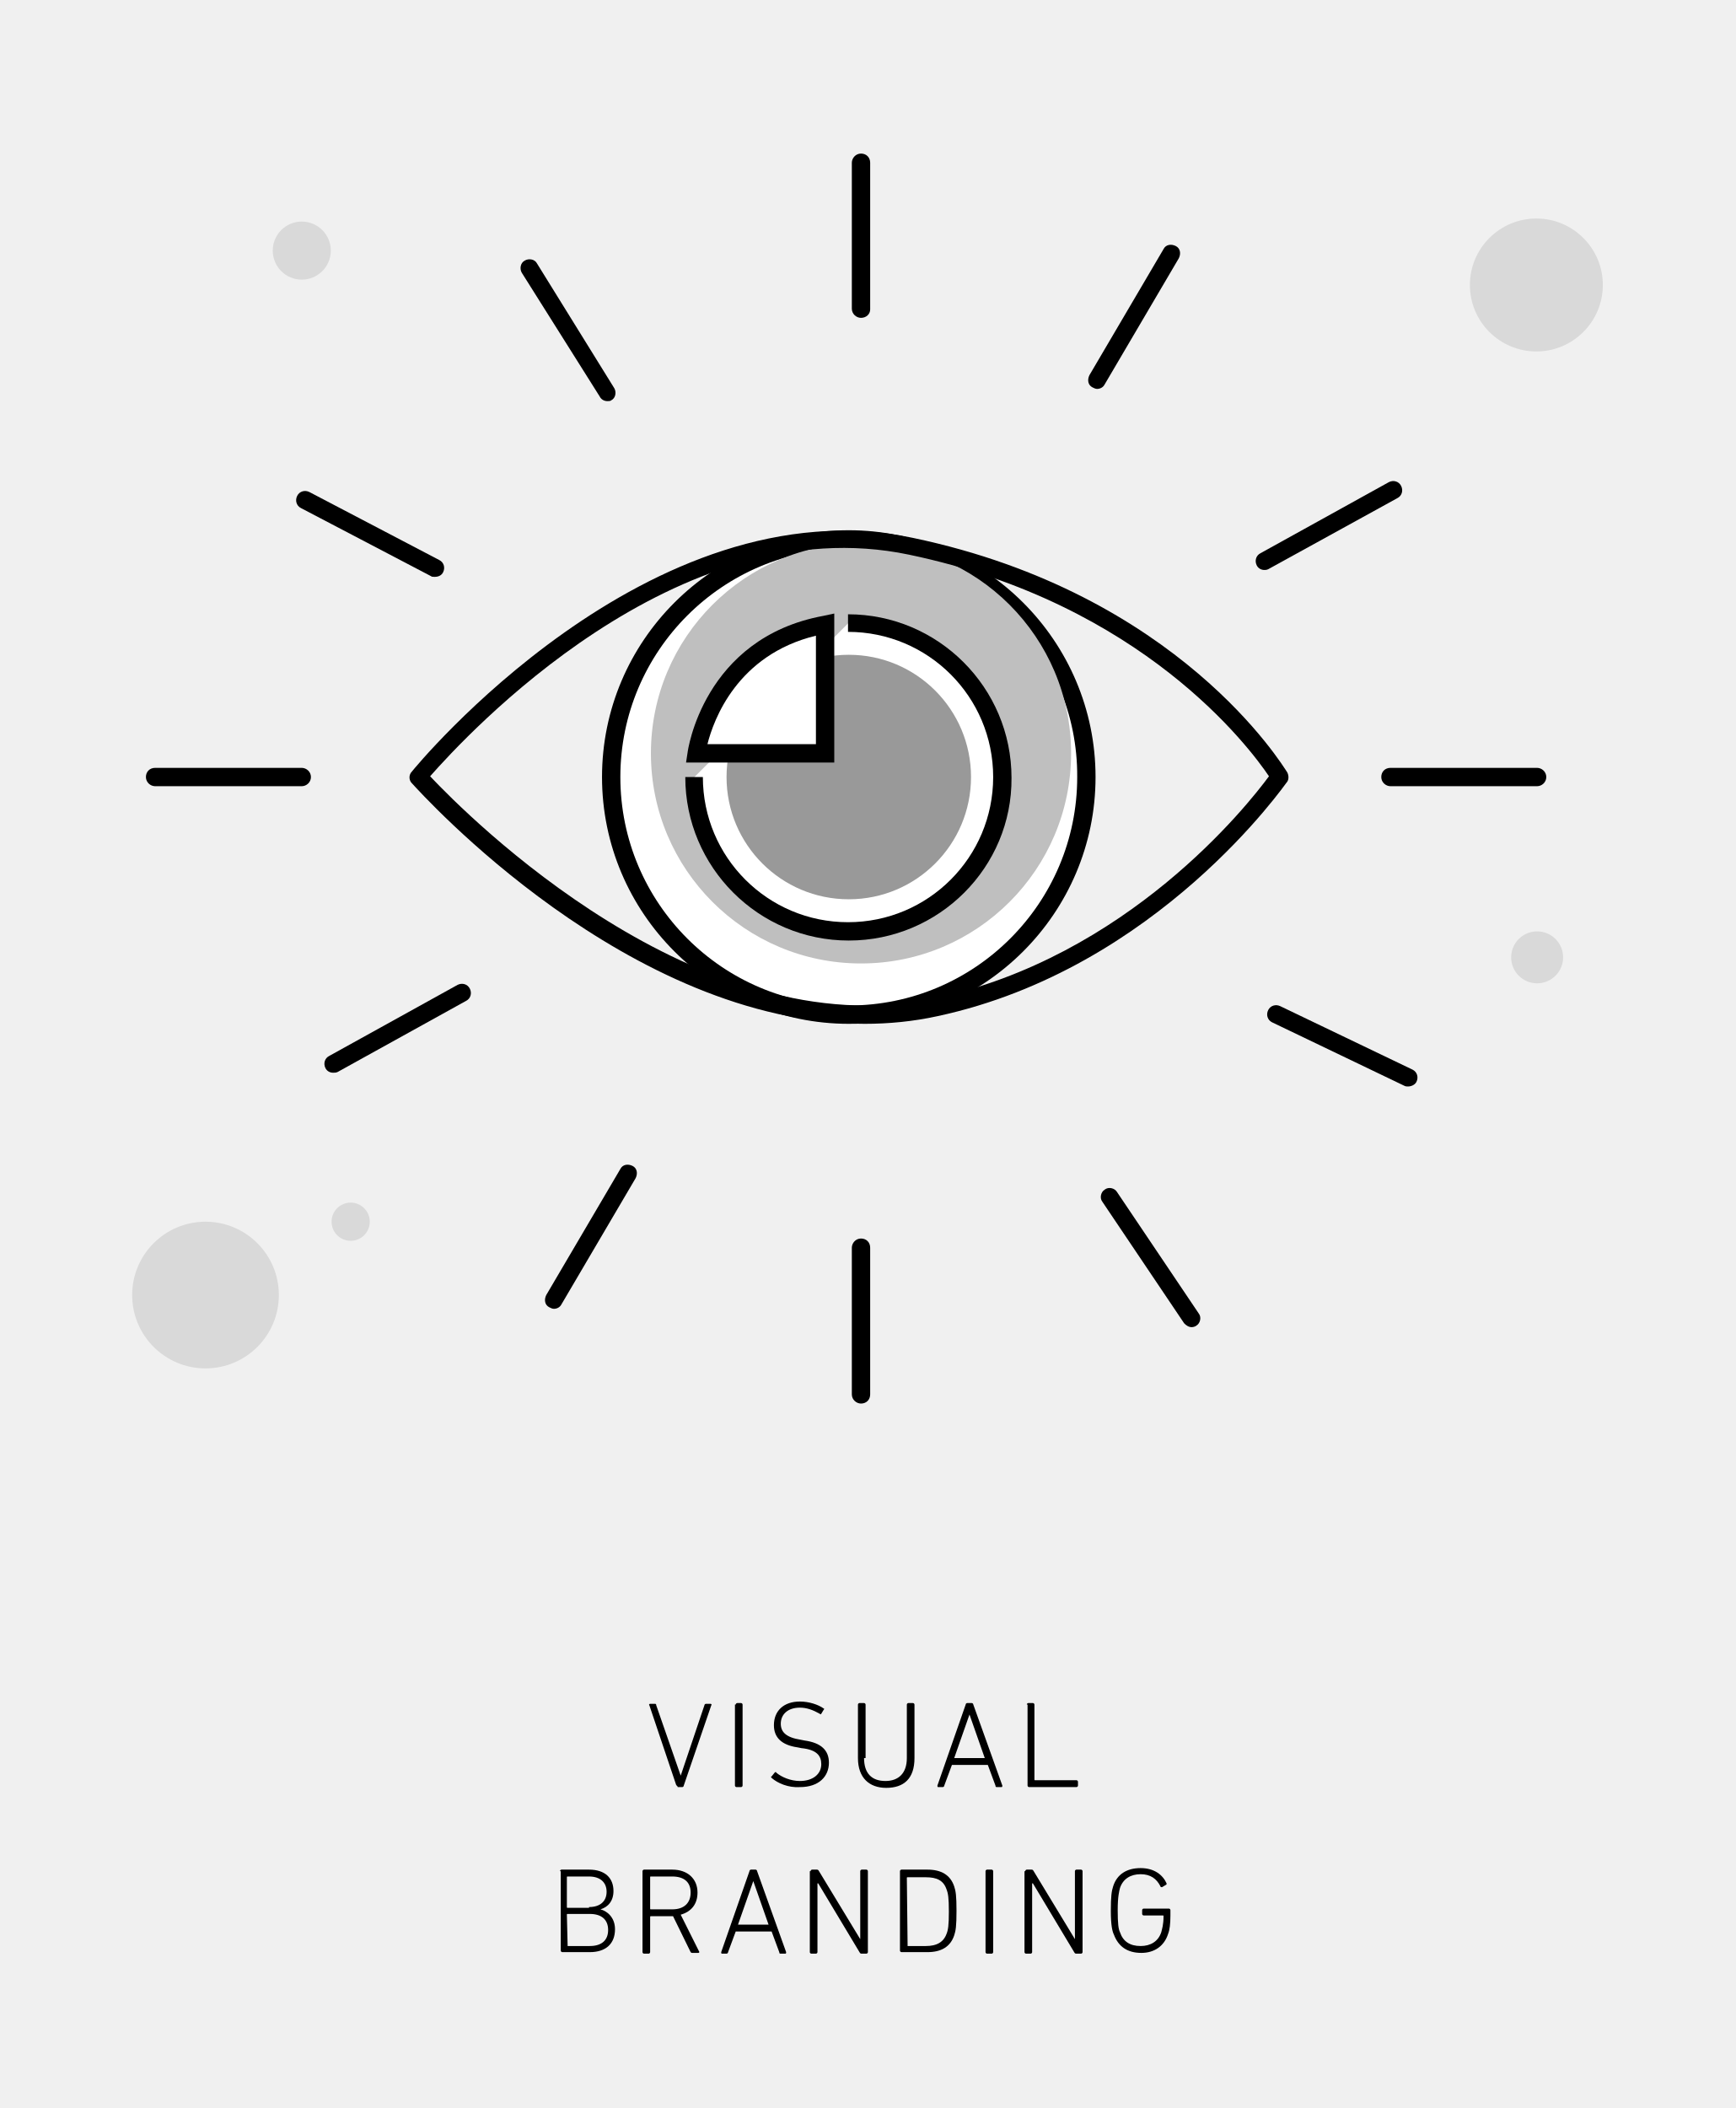
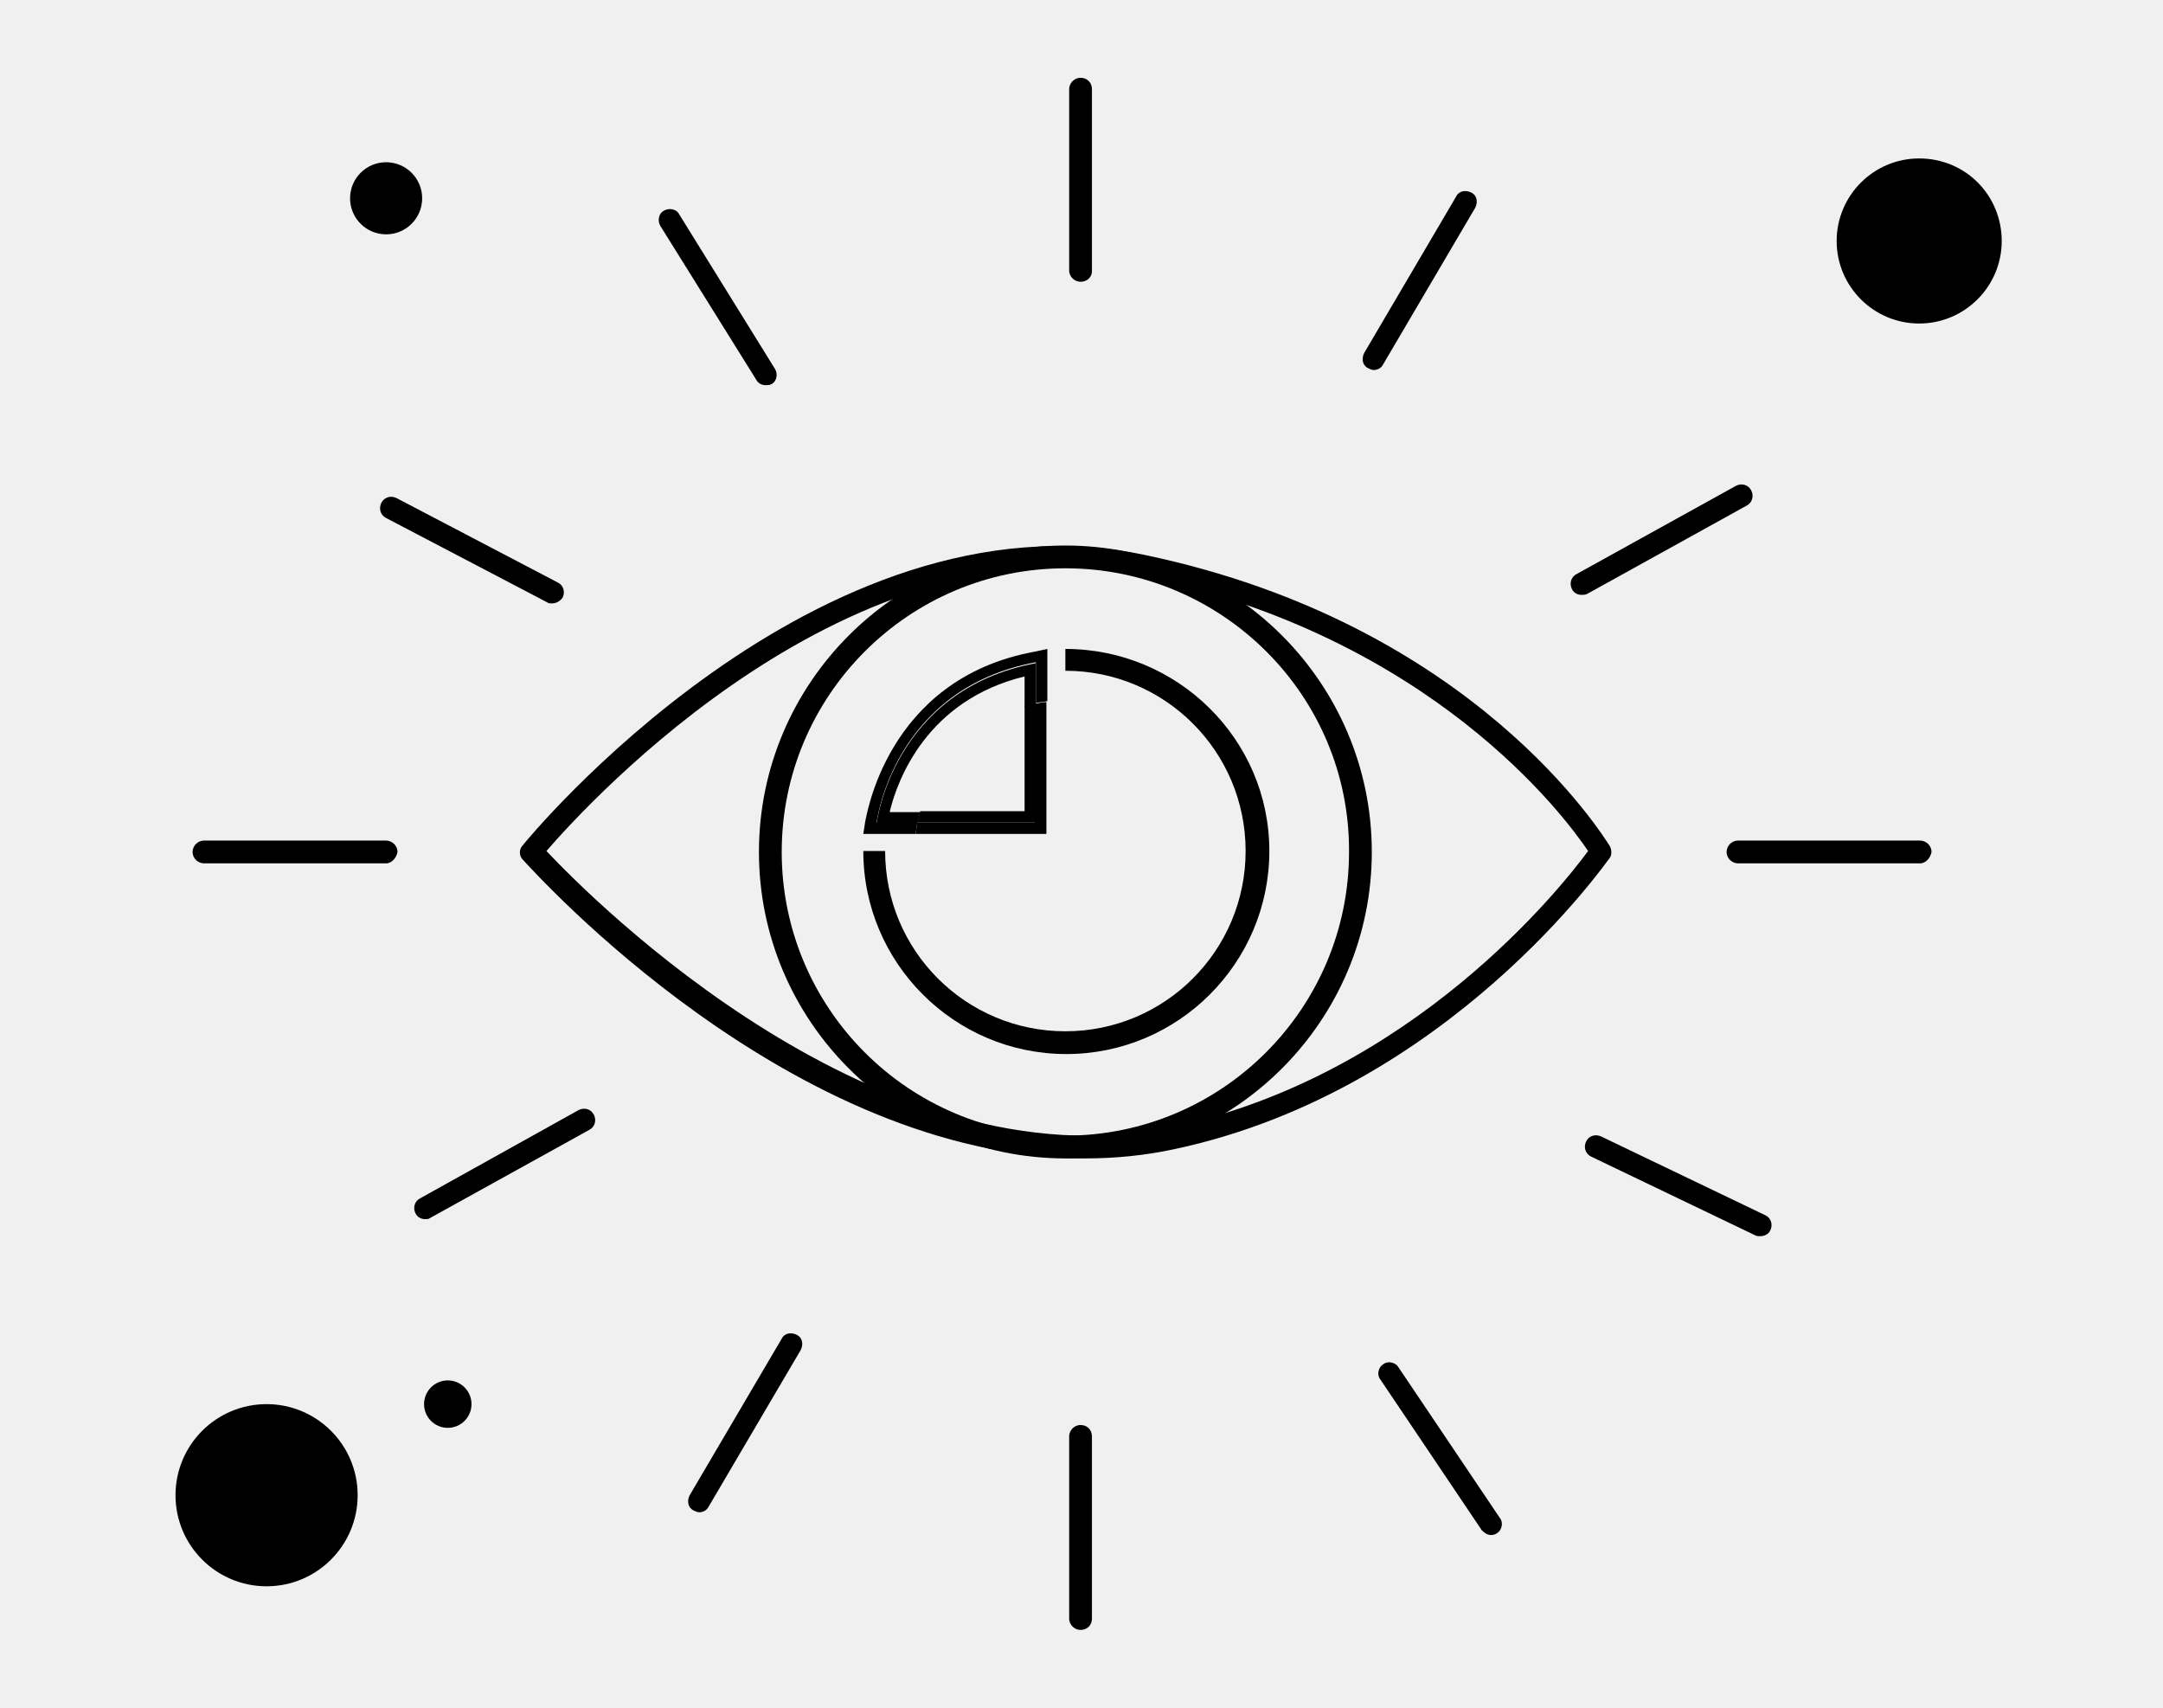
- <svg xmlns="http://www.w3.org/2000/svg" version="1.1" id="Layer_1" x="0px" y="0px" viewBox="0 0 227.2 275.9" style="enable-background:new 0 0 227.2 275.9;" xml:space="preserve">
+ <svg xmlns="http://www.w3.org/2000/svg" version="1.1" id="Layer_1" x="0px" y="0px" viewBox="0 0 228 180" style="enable-background:new 0 0 228 180;" xml:space="preserve">
  <style type="text/css">
	.st0{fill:none;stroke:#000000;stroke-width:1.039;stroke-miterlimit:10;}
	.st1{fill:none;stroke:#000000;stroke-miterlimit:10;}
- 	.st2{fill:none;stroke:#000000;stroke-width:0.364;stroke-miterlimit:10;}
- 	.st3{fill:#FFFFFF;}
- 	.st4{fill:#ECF8FE;}
- 	.st5{fill:#27BDBE;}
- 	.st6{fill:#FFE06A;}
- 	.st7{fill:#D9D9D9;}
- 	.st8{fill:#999999;}
- 	.st9{fill:#BFBFBF;}
- 	.st10{fill:#FFFFFF;stroke:#000000;stroke-width:1.587;stroke-miterlimit:10;}
- 	.st11{fill:none;stroke:#000000;stroke-width:1.587;stroke-linecap:round;stroke-linejoin:round;stroke-miterlimit:10;}
- 	.st12{fill:none;stroke:#000000;stroke-width:0.832;stroke-linecap:round;stroke-linejoin:round;stroke-miterlimit:10;}
- 	.st13{fill:#CFCDCD;}
- 	.st14{fill:#C9E9E6;}
- 	.st15{fill:none;stroke:#000000;stroke-width:0.889;stroke-miterlimit:10;}
- 	.st16{fill:none;stroke:#FFFFFF;stroke-miterlimit:10;}
+ 	.st2{fill:#F58220;}
+ 	.st3{fill:none;stroke:#F58220;stroke-miterlimit:10;}
+ 	.st4{fill:none;stroke:#000000;stroke-width:0.364;stroke-miterlimit:10;}
+ 	.st5{fill:#FFFFFF;}
+ 	.st6{fill:#ECF8FE;}
+ 	.st7{fill:#27BDBE;}
+ 	.st8{fill:#FFE06A;}
+ 	.st9{fill:#D9D9D9;}
+ 	.st10{fill:#999999;}
+ 	.st11{fill:#BFBFBF;}
+ 	.st12{fill:#FFFFFF;stroke:#000000;stroke-width:1.587;stroke-miterlimit:10;}
+ 	.st13{fill:none;stroke:#000000;stroke-width:1.587;stroke-linecap:round;stroke-linejoin:round;stroke-miterlimit:10;}
+ 	.st14{fill:none;stroke:#000000;stroke-width:0.832;stroke-linecap:round;stroke-linejoin:round;stroke-miterlimit:10;}
+ 	.st15{fill:#CFCDCD;}
+ 	.st16{fill:#C9E9E6;}
+ 	.st17{fill:none;stroke:#000000;stroke-width:0.889;stroke-miterlimit:10;}
+ 	.st18{fill:none;stroke:#FFFFFF;stroke-miterlimit:10;}
+ 	.st19{fill:none;stroke:#000000;stroke-width:1.587;stroke-miterlimit:10;}
+ 	.st20{fill:none;stroke:#000000;stroke-width:1.942;stroke-linecap:round;stroke-linejoin:round;stroke-miterlimit:10;}
+ 	.st21{fill:#EEE809;}
+ 	.st22{fill:#94D9F8;}
+ 	.st23{fill:#211E1F;}
+ 	.st24{fill:#231F20;}
+ 	.st25{fill:#F7941F;}
+ 	.st26{fill:#47B77B;}
+ 	.st27{fill:#221F1F;}
+ 	.st28{fill:#F5EB0E;}
+ 	.st29{fill:#EBE70E;}
+ 	.st30{fill:#4BC3C9;}
+ 	.st31{fill:#DD1D4F;}
+ 	.st32{fill:none;stroke:#231F20;stroke-width:0.963;stroke-linecap:round;stroke-linejoin:round;stroke-miterlimit:10;}
+ 	.st33{fill:none;stroke:#000000;stroke-width:2;stroke-miterlimit:10;}
+ 	.st34{fill:#E5EFF5;}
</style>
+   <circle cx="47.2" cy="148" r="2.5" />
  <g>
-     <g>
-       <g>
-         <path d="M88.7,233.8c-0.1,0-0.1-0.1-0.2-0.2L85,223.2c-0.1-0.1,0-0.2,0.1-0.2h0.6c0.1,0,0.2,0,0.2,0.2l3.2,9.2h0l3.1-9.2     c0-0.1,0.1-0.2,0.2-0.2h0.6c0.1,0,0.2,0.1,0.1,0.2l-3.6,10.5c0,0.1-0.1,0.2-0.2,0.2H88.7z" />
-         <path d="M96.3,223.1c0-0.1,0.1-0.2,0.2-0.2H97c0.1,0,0.2,0.1,0.2,0.2v10.6c0,0.1-0.1,0.2-0.2,0.2h-0.6c-0.1,0-0.2-0.1-0.2-0.2     V223.1z" />
-         <path d="M101,232.7c-0.1-0.1-0.1-0.2,0-0.2l0.4-0.5c0.1-0.1,0.2-0.1,0.2,0c0.7,0.6,1.9,1.1,3.1,1.1c1.7,0,2.8-0.9,2.8-2.2     c0-1.1-0.6-1.9-2.6-2.1l-0.5-0.1c-2.1-0.3-3.1-1.3-3.1-2.9c0-1.9,1.3-3.1,3.4-3.1c1.2,0,2.4,0.4,3.1,0.9c0.1,0,0.1,0.1,0,0.2     l-0.3,0.5c-0.1,0.1-0.1,0.1-0.2,0c-0.9-0.5-1.7-0.8-2.6-0.8c-1.6,0-2.5,0.9-2.5,2.1c0,1.1,0.7,1.8,2.6,2.1l0.5,0.1     c2.2,0.3,3.2,1.3,3.2,2.9c0,1.8-1.3,3.2-3.8,3.2C103.2,234,101.8,233.4,101,232.7z" />
-         <path d="M113.1,230.1c0,2,1,3,2.8,3c1.7,0,2.8-1,2.8-3v-7c0-0.1,0.1-0.2,0.2-0.2h0.6c0.1,0,0.2,0.1,0.2,0.2v7     c0,2.7-1.4,3.9-3.7,3.9c-2.2,0-3.7-1.3-3.7-3.9v-7c0-0.1,0.1-0.2,0.2-0.2h0.6c0.1,0,0.2,0.1,0.2,0.2V230.1z" />
-         <path d="M126.4,223.1c0-0.1,0.1-0.2,0.2-0.2h0.6c0.1,0,0.2,0.1,0.2,0.2l3.8,10.6c0,0.1,0,0.2-0.1,0.2h-0.6c-0.1,0-0.2,0-0.2-0.2     l-1-2.7h-4.7l-1,2.7c0,0.1-0.1,0.2-0.2,0.2h-0.6c-0.1,0-0.1-0.1-0.1-0.2L126.4,223.1z M128.9,230.1l-2-5.7h0l-2,5.7H128.9z" />
-         <path d="M134.4,223.1c0-0.1,0.1-0.2,0.2-0.2h0.6c0.1,0,0.2,0.1,0.2,0.2v9.8c0,0.1,0,0.1,0.1,0.1h5.4c0.1,0,0.2,0.1,0.2,0.2v0.5     c0,0.1-0.1,0.2-0.2,0.2h-6.2c-0.1,0-0.2-0.1-0.2-0.2V223.1z" />
-         <path d="M73.3,244.9c0-0.1,0.1-0.2,0.2-0.2h3.6c2.1,0,3.2,1.1,3.2,2.8c0,1.3-0.7,2.1-1.7,2.4v0c0.8,0.2,1.9,1,1.9,2.6     c0,1.9-1.2,3-3.3,3h-3.6c-0.1,0-0.2-0.1-0.2-0.2V244.9z M77.1,249.6c1.5,0,2.3-0.8,2.3-2c0-1.2-0.8-2-2.3-2h-2.8     c-0.1,0-0.1,0-0.1,0.1v3.9c0,0.1,0,0.1,0.1,0.1H77.1z M74.3,254.7h2.9c1.6,0,2.4-0.8,2.4-2.1c0-1.3-0.8-2.1-2.4-2.1h-2.9     c-0.1,0-0.1,0-0.1,0.1L74.3,254.7C74.2,254.7,74.2,254.7,74.3,254.7z" />
-         <path d="M90.6,255.6c-0.1,0-0.1,0-0.2-0.1l-2.3-4.7H88h-2.8c-0.1,0-0.1,0-0.1,0.1v4.6c0,0.1-0.1,0.2-0.2,0.2h-0.6     c-0.1,0-0.2-0.1-0.2-0.2v-10.6c0-0.1,0.1-0.2,0.2-0.2H88c2,0,3.3,1.2,3.3,3c0,1.5-0.8,2.5-2.2,2.9l2.4,4.8c0.1,0.1,0,0.2-0.1,0.2     H90.6z M90.4,247.7c0-1.4-0.9-2.1-2.4-2.1h-2.8c-0.1,0-0.1,0-0.1,0.1v4.1c0,0.1,0,0.1,0.1,0.1H88     C89.5,249.9,90.4,249.1,90.4,247.7z" />
-         <path d="M98.1,244.9c0-0.1,0.1-0.2,0.2-0.2h0.6c0.1,0,0.2,0.1,0.2,0.2l3.8,10.6c0,0.1,0,0.2-0.1,0.2h-0.6c-0.1,0-0.2,0-0.2-0.2     l-1-2.7h-4.7l-1,2.7c0,0.1-0.1,0.2-0.2,0.2h-0.6c-0.1,0-0.1-0.1-0.1-0.2L98.1,244.9z M100.6,251.9l-2-5.7h0l-2,5.7H100.6z" />
-         <path d="M106.1,244.9c0-0.1,0.1-0.2,0.2-0.2h0.6c0.1,0,0.2,0,0.3,0.2l5.4,8.9h0v-8.9c0-0.1,0.1-0.2,0.2-0.2h0.6     c0.1,0,0.2,0.1,0.2,0.2v10.6c0,0.1-0.1,0.2-0.2,0.2h-0.6c-0.1,0-0.2,0-0.3-0.2l-5.4-9H107v9c0,0.1-0.1,0.2-0.2,0.2h-0.6     c-0.1,0-0.2-0.1-0.2-0.2V244.9z" />
-         <path d="M117.8,244.9c0-0.1,0.1-0.2,0.2-0.2h3.4c1.8,0,3,0.7,3.5,2.2c0.2,0.6,0.3,1.2,0.3,3.2c0,2-0.1,2.6-0.3,3.2     c-0.5,1.5-1.7,2.2-3.5,2.2H118c-0.1,0-0.2-0.1-0.2-0.2V244.9z M118.8,254.7h2.4c1.4,0,2.3-0.5,2.7-1.6c0.2-0.5,0.3-1.1,0.3-2.9     c0-1.8-0.1-2.4-0.3-2.9c-0.4-1.2-1.3-1.6-2.7-1.6h-2.4c-0.1,0-0.1,0-0.1,0.1L118.8,254.7C118.7,254.7,118.7,254.7,118.8,254.7z" />
-         <path d="M129,244.9c0-0.1,0.1-0.2,0.2-0.2h0.6c0.1,0,0.2,0.1,0.2,0.2v10.6c0,0.1-0.1,0.2-0.2,0.2h-0.6c-0.1,0-0.2-0.1-0.2-0.2     V244.9z" />
-         <path d="M134.2,244.9c0-0.1,0.1-0.2,0.2-0.2h0.6c0.1,0,0.2,0,0.3,0.2l5.4,8.9h0v-8.9c0-0.1,0.1-0.2,0.2-0.2h0.6     c0.1,0,0.2,0.1,0.2,0.2v10.6c0,0.1-0.1,0.2-0.2,0.2h-0.6c-0.1,0-0.2,0-0.3-0.2l-5.4-9h-0.1v9c0,0.1-0.1,0.2-0.2,0.2h-0.6     c-0.1,0-0.2-0.1-0.2-0.2V244.9z" />
-         <path d="M145.4,250.1c0-1.9,0.1-2.6,0.3-3.2c0.5-1.6,1.8-2.4,3.6-2.4c1.8,0,2.9,0.9,3.4,2c0,0.1,0,0.2-0.1,0.2l-0.5,0.3     c-0.1,0-0.2,0-0.2-0.1c-0.5-1-1.3-1.6-2.6-1.6c-1.3,0-2.3,0.6-2.7,1.8c-0.1,0.4-0.3,1.1-0.3,2.9c0,1.8,0.1,2.5,0.3,2.9     c0.4,1.2,1.3,1.8,2.7,1.8c1.3,0,2.3-0.6,2.7-1.8c0.1-0.4,0.3-1,0.3-2.1c0-0.1,0-0.1-0.1-0.1h-2.5c-0.1,0-0.2-0.1-0.2-0.2v-0.5     c0-0.1,0.1-0.2,0.2-0.2h3.3c0.1,0,0.2,0.1,0.2,0.2v0.7c0,1.1-0.1,1.9-0.3,2.4c-0.5,1.6-1.8,2.5-3.5,2.5c-1.8,0-3-0.8-3.6-2.4     C145.6,252.8,145.4,252,145.4,250.1z" />
-       </g>
-     </g>
-     <circle class="st7" cx="45.9" cy="159.9" r="2.5" />
-     <g>
-       <g>
-         <circle class="st7" cx="26.9" cy="169.5" r="9.6" />
-       </g>
-     </g>
-     <g>
-       <circle class="st7" cx="39.5" cy="32.8" r="3.8" />
-     </g>
-     <g>
-       <circle class="st7" cx="201.2" cy="125.3" r="3.4" />
-     </g>
-     <g>
-       <path class="st7" d="M209.8,37.3c0,4.8-3.9,8.7-8.7,8.7c-4.8,0-8.7-3.9-8.7-8.7c0-4.8,3.9-8.7,8.7-8.7    C205.9,28.6,209.8,32.5,209.8,37.3z" />
-     </g>
-     <g>
-       <circle class="st3" cx="111.1" cy="101.7" r="31.1" />
-       <path d="M111.1,134c-17.8,0-32.3-14.5-32.3-32.3s14.5-32.3,32.3-32.3s32.3,14.5,32.3,32.3S128.9,134,111.1,134z M111.1,71.8    c-16.5,0-29.9,13.4-29.9,29.9c0,16.5,13.4,29.9,29.9,29.9c16.5,0,29.9-13.4,29.9-29.9C141.1,85.2,127.6,71.8,111.1,71.8z" />
-     </g>
-     <circle class="st9" cx="112.7" cy="98.6" r="27.5" />
-     <path d="M113.2,134c-31,0-58-30.1-59.3-31.5c-0.4-0.4-0.4-1.1,0-1.5c0.3-0.4,31-37.9,65.6-30.6c34.8,7.3,48.4,29.8,49,30.7   c0.2,0.4,0.2,0.9,0,1.2c-0.2,0.2-16.9,24.5-45.8,30.7C119.5,133.7,116.3,134,113.2,134z M56.3,101.6c4.9,5.2,35.1,35.6,65.9,29.1   c25.4-5.4,41.1-25.3,43.9-29.1c-2.5-3.7-16.5-22.6-47.1-29C88.5,66.2,60.9,96.4,56.3,101.6z" />
-     <g>
-       <path class="st3" d="M90.9,101.7c0,11.2,9,20.2,20.2,20.2c11.2,0,20.2-9,20.2-20.2c0-11.2-9-20.2-20.2-20.2" />
-       <path d="M111.1,123.1c-11.8,0-21.4-9.6-21.4-21.4h2.3c0,10.5,8.5,19,19,19s19-8.5,19-19s-8.5-19-19-19v-2.3    c11.8,0,21.4,9.6,21.4,21.4C132.5,113.5,122.9,123.1,111.1,123.1z" />
-     </g>
-     <circle class="st8" cx="111.1" cy="101.7" r="16" />
-     <g>
-       <path class="st3" d="M108,81.7v16.9H91.2C91.2,98.6,92.9,84.5,108,81.7z" />
-       <path d="M109.1,99.8H89.8l0.2-1.3c0-0.1,2-15,17.8-17.9l1.4-0.3V99.8z M92.6,97.4h14.2V83.2C96.5,85.7,93.4,94.2,92.6,97.4z" />
-     </g>
-     <g>
-       <path d="M112.7,41.6c-0.6,0-1.2-0.5-1.2-1.2V21.3c0-0.6,0.5-1.2,1.2-1.2s1.2,0.5,1.2,1.2v19.2C113.9,41.1,113.4,41.6,112.7,41.6z" />
-       <path d="M143.6,50.9c-0.2,0-0.4-0.1-0.6-0.2c-0.6-0.3-0.7-1-0.4-1.6l9.7-16.5c0.3-0.6,1-0.7,1.6-0.4c0.6,0.3,0.7,1,0.4,1.6    l-9.7,16.5C144.4,50.7,144,50.9,143.6,50.9z" />
-       <path d="M165.5,74.6c-0.4,0-0.8-0.2-1-0.6c-0.3-0.6-0.1-1.3,0.5-1.6l16.8-9.3c0.6-0.3,1.3-0.1,1.6,0.5c0.3,0.6,0.1,1.3-0.5,1.6    L166,74.5C165.8,74.6,165.6,74.6,165.5,74.6z" />
-       <path d="M184.3,142.2c-0.2,0-0.3,0-0.5-0.1l-17.3-8.3c-0.6-0.3-0.8-1-0.5-1.6c0.3-0.6,1-0.8,1.6-0.5l17.3,8.3    c0.6,0.3,0.8,1,0.5,1.6C185.2,142,184.7,142.2,184.3,142.2z" />
-       <path d="M156,173.7c-0.4,0-0.7-0.2-1-0.5l-10.7-15.9c-0.4-0.5-0.2-1.3,0.3-1.6c0.5-0.4,1.3-0.2,1.6,0.3l10.7,15.9    c0.4,0.5,0.2,1.3-0.3,1.6C156.5,173.6,156.2,173.7,156,173.7z" />
-       <path d="M56.9,75.5c-0.2,0-0.4,0-0.5-0.1l-17-8.9c-0.6-0.3-0.8-1-0.5-1.6c0.3-0.6,1-0.8,1.6-0.5l17,8.9c0.6,0.3,0.8,1,0.5,1.6    C57.8,75.3,57.4,75.5,56.9,75.5z" />
-       <path d="M79.5,52.5c-0.4,0-0.8-0.2-1-0.6L68.3,35.7c-0.3-0.5-0.2-1.3,0.4-1.6c0.5-0.3,1.3-0.2,1.6,0.4l10.1,16.3    c0.3,0.5,0.2,1.3-0.4,1.6C79.9,52.5,79.7,52.5,79.5,52.5z" />
-       <path d="M72.5,171.3c-0.2,0-0.4-0.1-0.6-0.2c-0.6-0.3-0.7-1-0.4-1.6l9.7-16.5c0.3-0.6,1-0.7,1.6-0.4c0.6,0.3,0.7,1,0.4,1.6    l-9.7,16.5C73.3,171.1,72.9,171.3,72.5,171.3z" />
-       <path d="M43.6,140.4c-0.4,0-0.8-0.2-1-0.6c-0.3-0.6-0.1-1.3,0.5-1.6l16.8-9.3c0.6-0.3,1.3-0.1,1.6,0.5c0.3,0.6,0.1,1.3-0.5,1.6    l-16.8,9.3C44,140.4,43.8,140.4,43.6,140.4z" />
-       <path d="M112.7,183.7c-0.6,0-1.2-0.5-1.2-1.2v-19.2c0-0.6,0.5-1.2,1.2-1.2s1.2,0.5,1.2,1.2v19.2    C113.9,183.2,113.4,183.7,112.7,183.7z" />
-       <path d="M201.2,102.9H182c-0.6,0-1.2-0.5-1.2-1.2s0.5-1.2,1.2-1.2h19.2c0.6,0,1.2,0.5,1.2,1.2S201.8,102.9,201.2,102.9z" />
-       <path d="M39.5,102.9H20.3c-0.6,0-1.2-0.5-1.2-1.2s0.5-1.2,1.2-1.2h19.2c0.6,0,1.2,0.5,1.2,1.2S40.1,102.9,39.5,102.9z" />
-     </g>
+     <circle cx="28.1" cy="157.6" r="9.6" />
  </g>
+   <g>
+     <circle cx="40.7" cy="20.9" r="3.8" />
+   </g>
+   <g>
+     <path d="M211,25.4c0,4.8-3.9,8.7-8.7,8.7c-4.8,0-8.7-3.9-8.7-8.7c0-4.8,3.9-8.7,8.7-8.7C207.2,16.7,211,20.6,211,25.4z" />
+   </g>
+   <path d="M114.4,122.1c-31,0-58-30.1-59.3-31.5c-0.4-0.4-0.4-1.1,0-1.5c0.3-0.4,31-37.9,65.6-30.6c34.8,7.3,48.4,29.8,49,30.7  c0.2,0.4,0.2,0.9,0,1.2c-0.2,0.2-16.9,24.5-45.8,30.7C120.7,121.8,117.5,122.1,114.4,122.1z M57.6,89.7c4.9,5.2,35.1,35.6,65.9,29.1  c25.4-5.4,41.1-25.3,43.9-29.1c-2.5-3.7-16.5-22.6-47.1-29C89.7,54.3,62.1,84.5,57.6,89.7z" />
+   <path d="M112.3,68.4v2.3c10.5,0,19,8.5,19,19s-8.5,19-19,19s-19-8.5-19-19H91c0,11.8,9.6,21.4,21.4,21.4s21.4-9.6,21.4-21.4  S124.1,68.4,112.3,68.4z" />
+   <path d="M96.7,86.7h-4.3c0,0,1.7-14.1,16.8-16.9v4.3c0.4-0.1,0.8-0.1,1.2-0.2v-5.5l-1.4,0.3c-15.7,2.9-17.7,17.7-17.8,17.9l-0.2,1.3  h5.5C96.6,87.5,96.6,87.1,96.7,86.7z" />
+   <path d="M109.2,86.7H96.7c-0.1,0.4-0.1,0.8-0.2,1.2h13.8V74c-0.4,0-0.8,0.1-1.2,0.2V86.7z" />
+   <path d="M93.8,85.5c0.8-3.3,3.9-11.7,14.2-14.2v3.2c0.4-0.1,0.8-0.2,1.2-0.3v-4.3c-15.1,2.8-16.8,16.9-16.8,16.9h4.3  c0.1-0.4,0.2-0.8,0.3-1.2H93.8z" />
+   <path d="M109.2,74.1c-0.4,0.1-0.8,0.2-1.2,0.3v11.1H97c-0.1,0.4-0.2,0.8-0.3,1.2h12.5V74.1z" />
+   <g>
+     <path d="M113.9,29.7c-0.6,0-1.2-0.5-1.2-1.2V9.4c0-0.6,0.5-1.2,1.2-1.2s1.2,0.5,1.2,1.2v19.2C115.1,29.2,114.6,29.7,113.9,29.7z" />
+     <path d="M144.8,39c-0.2,0-0.4-0.1-0.6-0.2c-0.6-0.3-0.7-1-0.4-1.6l9.7-16.5c0.3-0.6,1-0.7,1.6-0.4c0.6,0.3,0.7,1,0.4,1.6l-9.7,16.5   C145.6,38.8,145.2,39,144.8,39z" />
+     <path d="M166.7,62.7c-0.4,0-0.8-0.2-1-0.6c-0.3-0.6-0.1-1.3,0.5-1.6l16.8-9.3c0.6-0.3,1.3-0.1,1.6,0.5c0.3,0.6,0.1,1.3-0.5,1.6   l-16.8,9.3C167.1,62.7,166.9,62.7,166.7,62.7z" />
+     <path d="M185.5,130.3c-0.2,0-0.3,0-0.5-0.1l-17.3-8.3c-0.6-0.3-0.8-1-0.5-1.6c0.3-0.6,1-0.8,1.6-0.5l17.3,8.3   c0.6,0.3,0.8,1,0.5,1.6C186.4,130.1,186,130.3,185.5,130.3z" />
+     <path d="M157.2,161.8c-0.4,0-0.7-0.2-1-0.5l-10.7-15.9c-0.4-0.5-0.2-1.3,0.3-1.6c0.5-0.4,1.3-0.2,1.6,0.3l10.7,15.9   c0.4,0.5,0.2,1.3-0.3,1.6C157.7,161.7,157.4,161.8,157.2,161.8z" />
+     <path d="M58.2,63.6c-0.2,0-0.4,0-0.5-0.1l-17-8.9c-0.6-0.3-0.8-1-0.5-1.6c0.3-0.6,1-0.8,1.6-0.5l17,8.9c0.6,0.3,0.8,1,0.5,1.6   C59,63.4,58.6,63.6,58.2,63.6z" />
+     <path d="M80.7,40.6c-0.4,0-0.8-0.2-1-0.6L69.6,23.8c-0.3-0.5-0.2-1.3,0.4-1.6c0.5-0.3,1.3-0.2,1.6,0.4l10.1,16.3   c0.3,0.5,0.2,1.3-0.4,1.6C81.1,40.6,80.9,40.6,80.7,40.6z" />
+     <path d="M73.7,159.4c-0.2,0-0.4-0.1-0.6-0.2c-0.6-0.3-0.7-1-0.4-1.6l9.7-16.5c0.3-0.6,1-0.7,1.6-0.4c0.6,0.3,0.7,1,0.4,1.6   l-9.7,16.5C74.5,159.2,74.1,159.4,73.7,159.4z" />
+     <path d="M44.8,128.5c-0.4,0-0.8-0.2-1-0.6c-0.3-0.6-0.1-1.3,0.5-1.6L61,117c0.6-0.3,1.3-0.1,1.6,0.5c0.3,0.6,0.1,1.3-0.5,1.6   l-16.8,9.3C45.2,128.5,45,128.5,44.8,128.5z" />
+     <path d="M113.9,171.8c-0.6,0-1.2-0.5-1.2-1.2v-19.2c0-0.6,0.5-1.2,1.2-1.2s1.2,0.5,1.2,1.2v19.2   C115.1,171.3,114.6,171.8,113.9,171.8z" />
+     <path d="M202.4,91h-19.2c-0.6,0-1.2-0.5-1.2-1.2c0-0.6,0.5-1.2,1.2-1.2h19.2c0.6,0,1.2,0.5,1.2,1.2C203.5,90.4,203,91,202.4,91z" />
+     <path d="M40.7,91H21.5c-0.6,0-1.2-0.5-1.2-1.2c0-0.6,0.5-1.2,1.2-1.2h19.2c0.6,0,1.2,0.5,1.2,1.2C41.8,90.4,41.3,91,40.7,91z" />
+   </g>
+   <path d="M112.3,122.1c-17.8,0-32.3-14.5-32.3-32.3s14.5-32.3,32.3-32.3s32.3,14.5,32.3,32.3S130.1,122.1,112.3,122.1z M112.3,59.9  c-16.5,0-29.9,13.4-29.9,29.9c0,16.5,13.4,29.9,29.9,29.9c16.5,0,29.9-13.4,29.9-29.9C142.3,73.3,128.8,59.9,112.3,59.9z" />
</svg>
